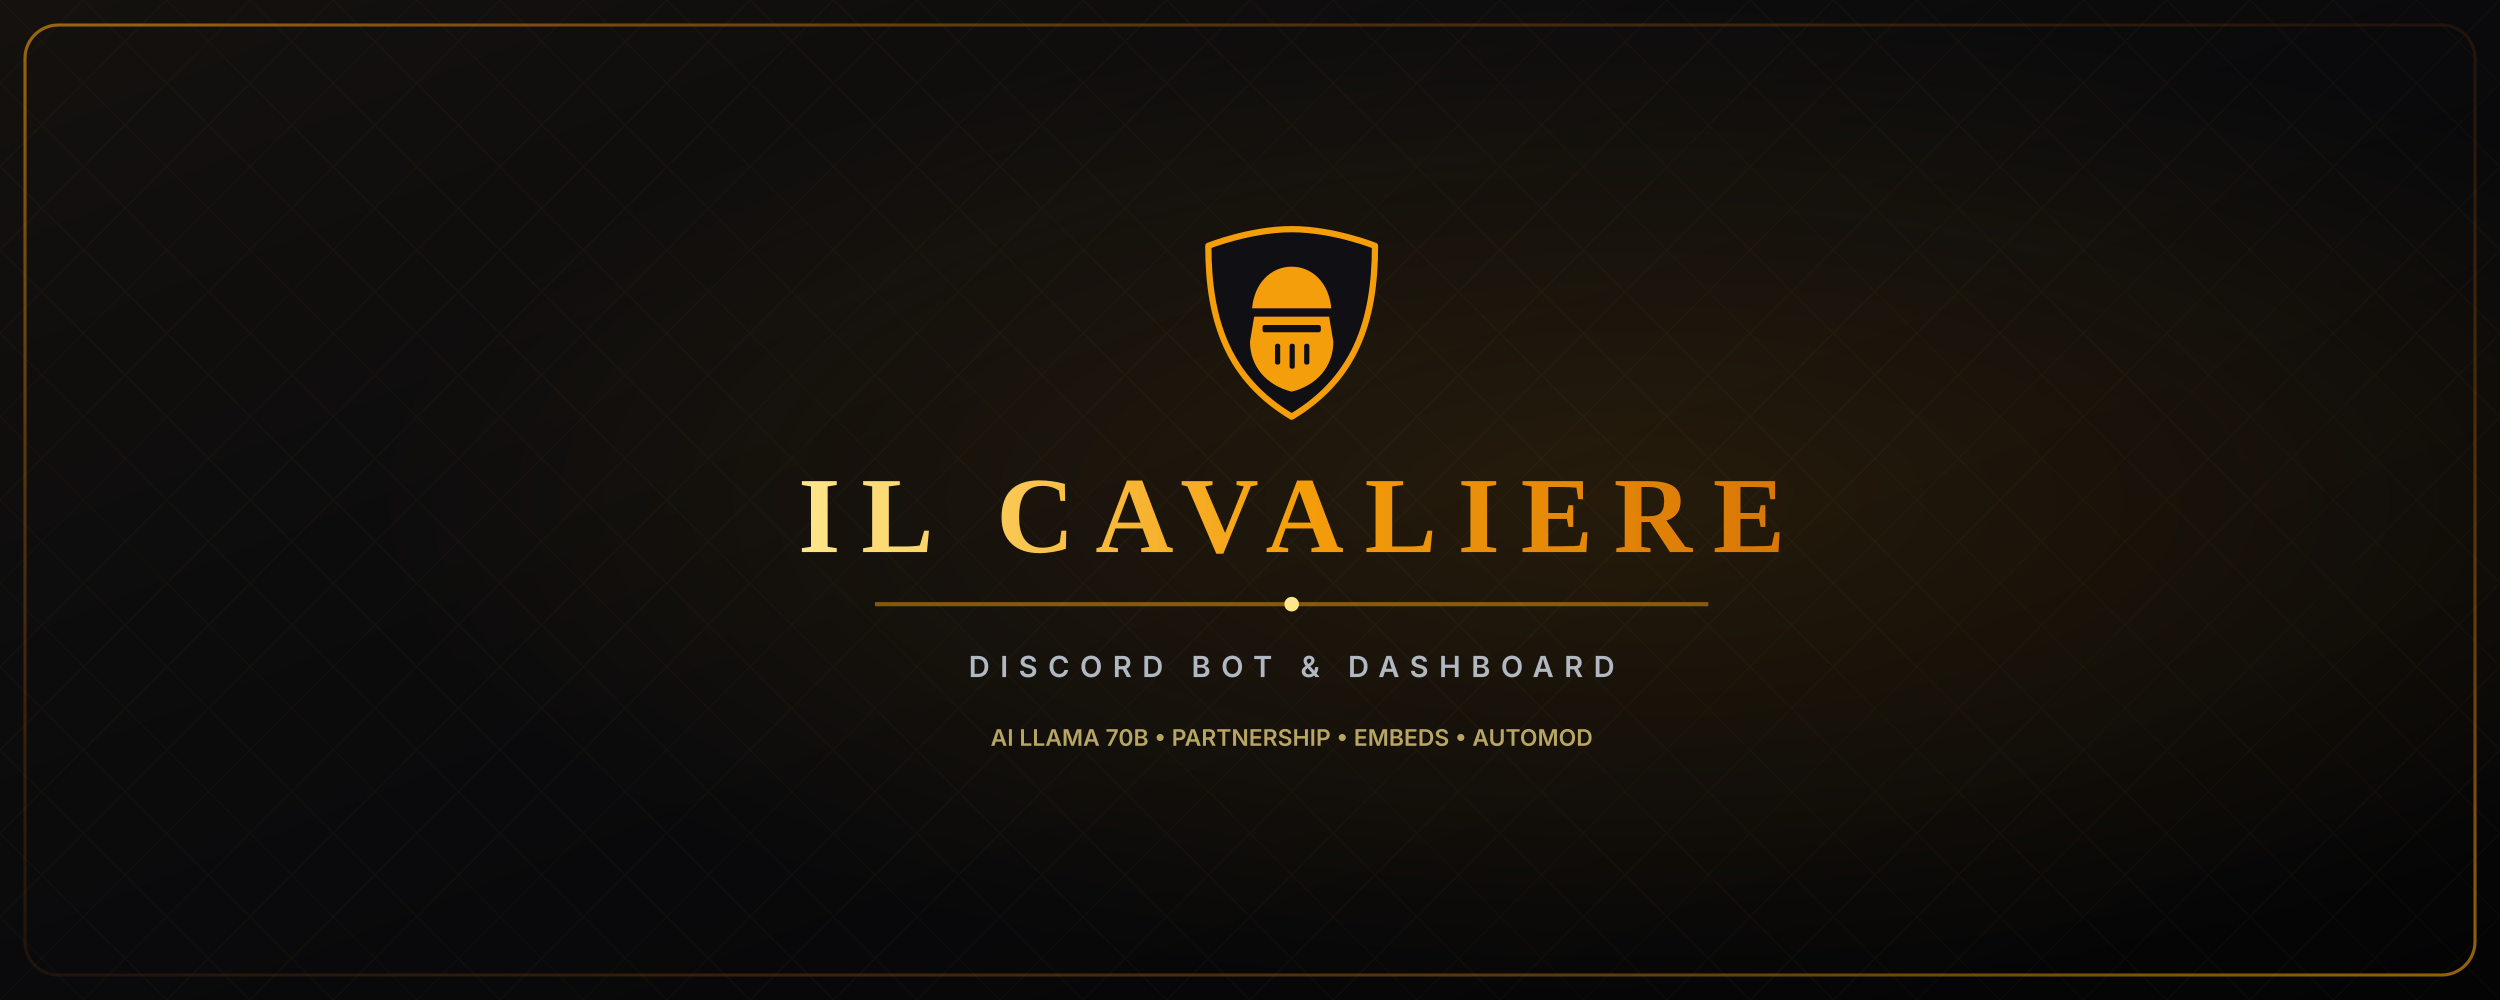
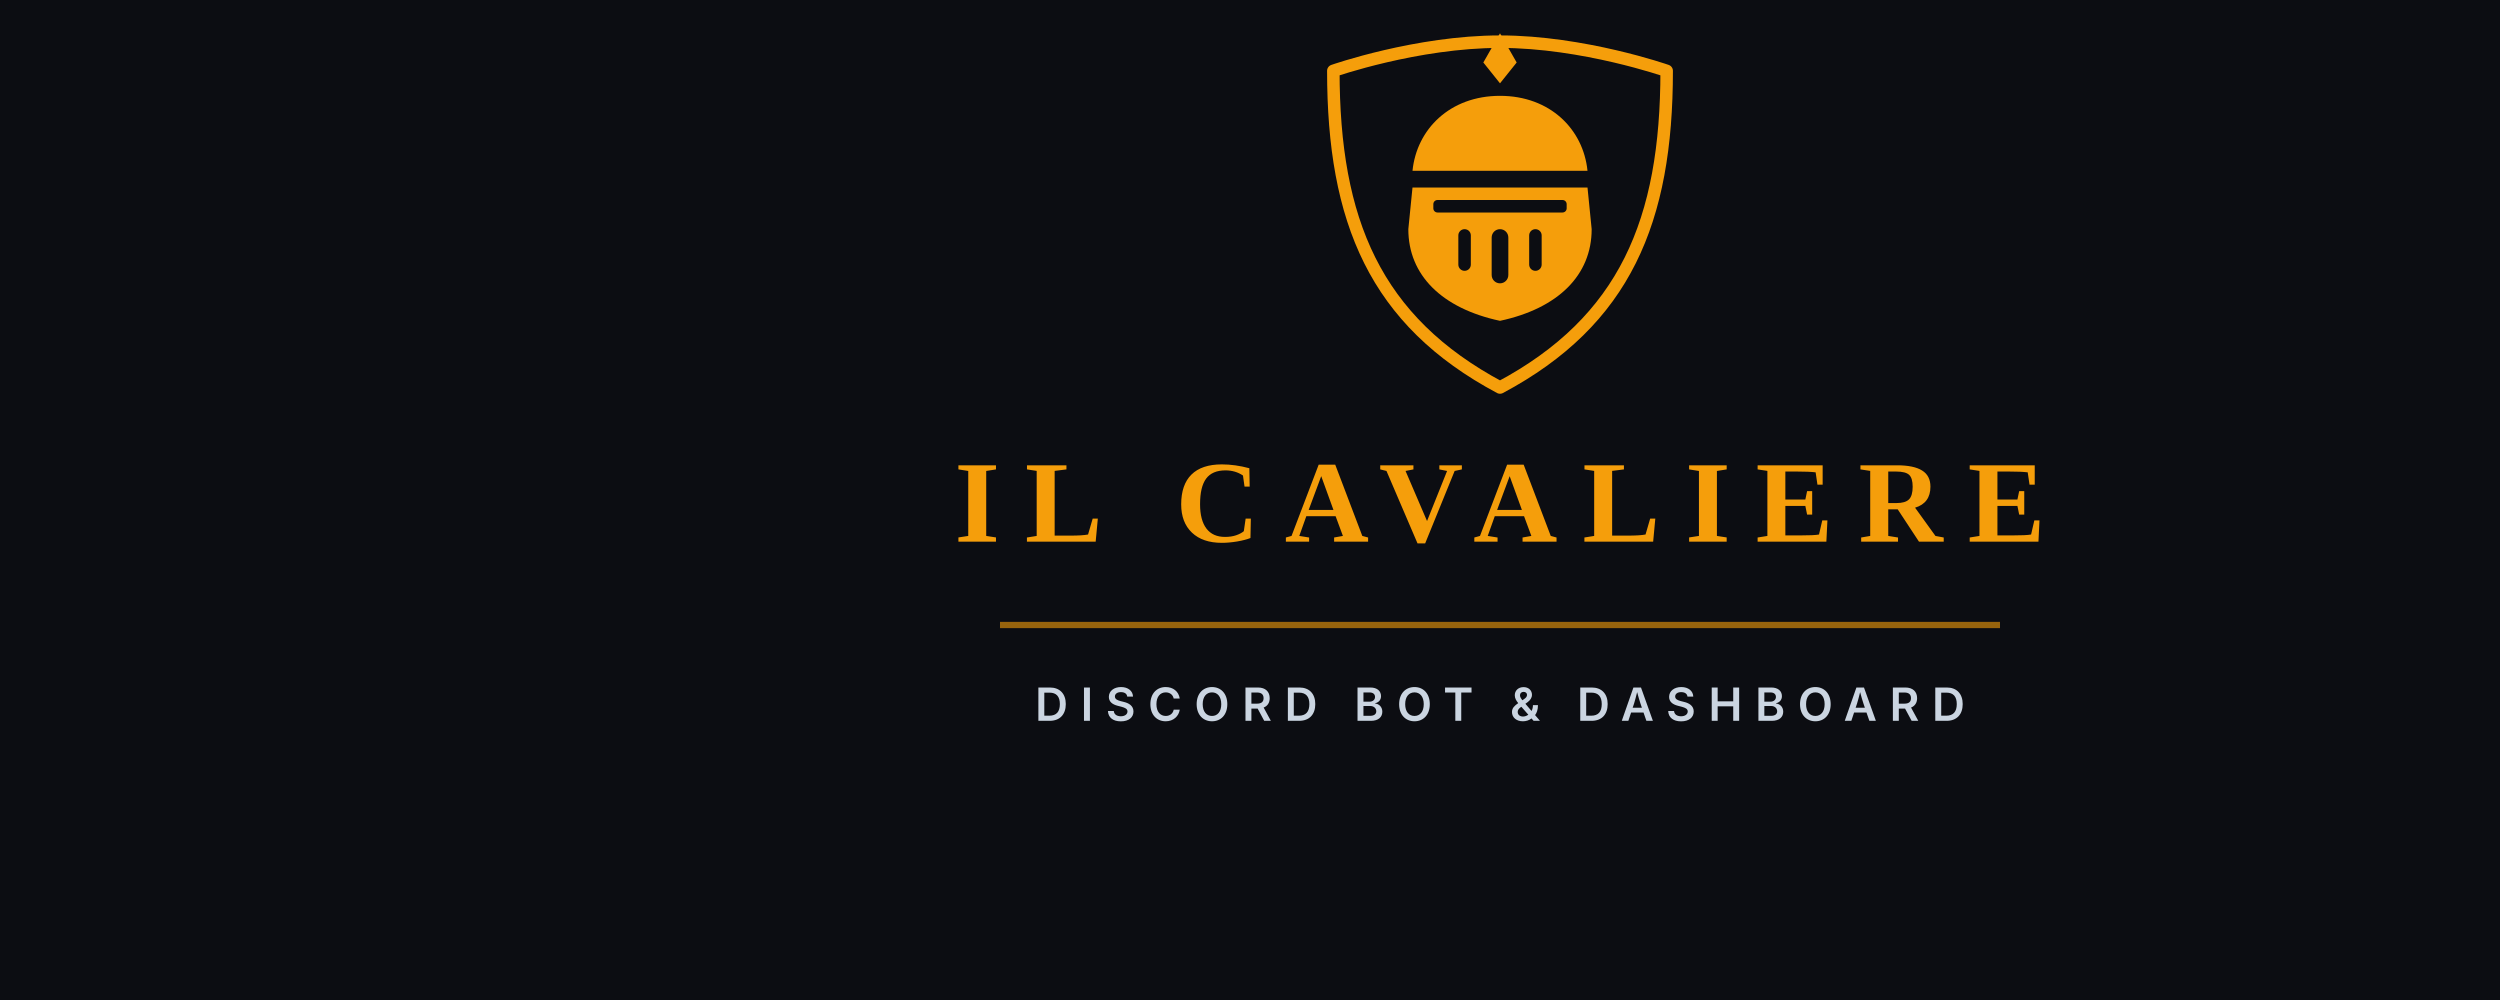
- <svg xmlns="http://www.w3.org/2000/svg" viewBox="0 0 1200 480" width="100%" height="100%">
-   <defs>
-     <linearGradient id="bgLinear" x1="0%" y1="0%" x2="100%" y2="100%">
-       <stop offset="0%" stop-color="#14110e" />
-       <stop offset="50%" stop-color="#0a0a0c" />
-       <stop offset="100%" stop-color="#040405" />
-     </linearGradient>
-     <linearGradient id="goldText" x1="0%" y1="0%" x2="100%" y2="0%">
-       <stop offset="0%" stop-color="#fde68a" />
-       <stop offset="50%" stop-color="#f59e0b" />
-       <stop offset="100%" stop-color="#d97706" />
-     </linearGradient>
-     <linearGradient id="goldBorder" x1="0%" y1="0%" x2="100%" y2="100%">
-       <stop offset="0%" stop-color="#f59e0b" stop-opacity="0.6" />
-       <stop offset="50%" stop-color="#78350f" stop-opacity="0.2" />
-       <stop offset="100%" stop-color="#f59e0b" stop-opacity="0.6" />
-     </linearGradient>
-     <pattern id="medievalGrid" width="40" height="40" patternUnits="userSpaceOnUse">
-       <path d="M 40 0 L 0 40 M 0 0 L 40 40" fill="none" stroke="#f59e0b" stroke-width="0.5" stroke-opacity="0.04" />
-     </pattern>
-   </defs>
-   <rect width="1200" height="480" fill="url(#bgLinear)" />
-   <rect width="1200" height="480" fill="url(#medievalGrid)" />
-   <radialGradient id="centerGlow" cx="65%" cy="50%" r="50%">
-     <stop offset="0%" stop-color="#f59e0b" stop-opacity="0.12" />
-     <stop offset="100%" stop-color="#f59e0b" stop-opacity="0" />
-   </radialGradient>
-   <rect width="1200" height="480" fill="url(#centerGlow)" />
-   <rect width="1176" height="456" x="12" y="12" rx="16" fill="none" stroke="url(#goldBorder)" stroke-width="1.5" />
-   <g transform="translate(340, 110)">
-     <g transform="translate(240, 0)">
-       <path d="M40 0 C60 0 80 8 80 8 C80 45 70 72 40 90 C10 72 0 45 0 8 C0 8 20 0 40 0 Z" fill="#0f0f14" stroke="#f59e0b" stroke-width="3" stroke-linejoin="round" />
-       <path d="M40 18 C30 18 22 26 21 38 L59 38 C58 26 50 18 40 18 Z" fill="#f59e0b" />
-       <path d="M22 42 L20 54 C20 66 28 75 40 78 C52 75 60 66 60 54 L58 42 Z" fill="#f59e0b" />
-       <rect x="26" y="46" width="28" height="3.5" rx="1" fill="#0f0f14" />
-       <rect x="32" y="55" width="2.5" height="10" rx="1" fill="#0f0f14" />
-       <rect x="39" y="55" width="2.5" height="12" rx="1" fill="#0f0f14" />
-       <rect x="46" y="55" width="2.5" height="10" rx="1" fill="#0f0f14" />
+ <svg xmlns="http://www.w3.org/2000/svg" viewBox="0 0 600 240" width="100%" height="100%">
+   <rect width="600" height="240" fill="#0c0d12" />
+   <g transform="translate(360, 45)">
+     <g transform="translate(0, 0)">
+       <path d="M0 -35 C20 -35 40 -28 40 -28 C40 8 30 32 0 48 C-30 32 -40 8 -40 -28 C-40 -28 -20 -35 0 -35 Z" fill="none" stroke="#f59e0b" stroke-width="3" stroke-linejoin="round" />
+       <path d="M0 -22 C-12 -22 -20 -14 -21 -4 L21 -4 C20 -14 12 -22 0 -22 Z" fill="#f59e0b" />
+       <path d="M-4 -30 L0 -37 L4 -30 L0 -25 Z" fill="#f59e0b" />
+       <path d="M-21 0 L-22 10 C-22 21 -14 29 0 32 C14 29 22 21 22 10 L21 0 Z" fill="#f59e0b" />
+       <rect x="-16" y="3" width="32" height="3" rx="1" fill="#0c0d12" />
+       <rect x="-10" y="10" width="3" height="10" rx="1.5" fill="#0c0d12" />
+       <rect x="-2" y="10" width="4" height="13" rx="2" fill="#0c0d12" />
+       <rect x="7" y="10" width="3" height="10" rx="1.5" fill="#0c0d12" />
    </g>
-     <text x="280" y="155" font-family="'Cinzel', 'Georgia', 'Times New Roman', serif" font-size="52" font-weight="800" letter-spacing="10" fill="url(#goldText)" text-anchor="middle">
+     <text x="0" y="85" font-family="'Cinzel', 'Georgia', 'Times New Roman', serif" font-size="28" font-weight="800" letter-spacing="6" fill="#f59e0b" text-anchor="middle">
      IL CAVALIERE
    </text>
-     <line x1="80" y1="180" x2="480" y2="180" stroke="#f59e0b" stroke-width="2" stroke-opacity="0.5" />
-     <circle cx="280" cy="180" r="3.5" fill="#fde68a" />
-     <text x="280" y="215" font-family="'Inter', -apple-system, sans-serif" font-size="14" font-weight="600" letter-spacing="5" fill="#cbd5e1" text-anchor="middle" opacity="0.85">
+     <line x1="-120" y1="105" x2="120" y2="105" stroke="#f59e0b" stroke-width="1.5" stroke-opacity="0.6" />
+     <text x="0" y="128" font-family="'Inter', -apple-system, sans-serif" font-size="11" font-weight="600" letter-spacing="3" fill="#cbd5e1" text-anchor="middle">
      DISCORD BOT &amp; DASHBOARD
    </text>
-     <g transform="translate(280, 248)" text-anchor="middle" font-family="'Inter', sans-serif" font-size="11" font-weight="600" fill="#fde68a">
-       <text x="0" y="0" opacity="0.7">
-         AI LLAMA 70B • PARTNERSHIP • EMBEDS • AUTOMOD
-       </text>
-     </g>
  </g>
</svg>
